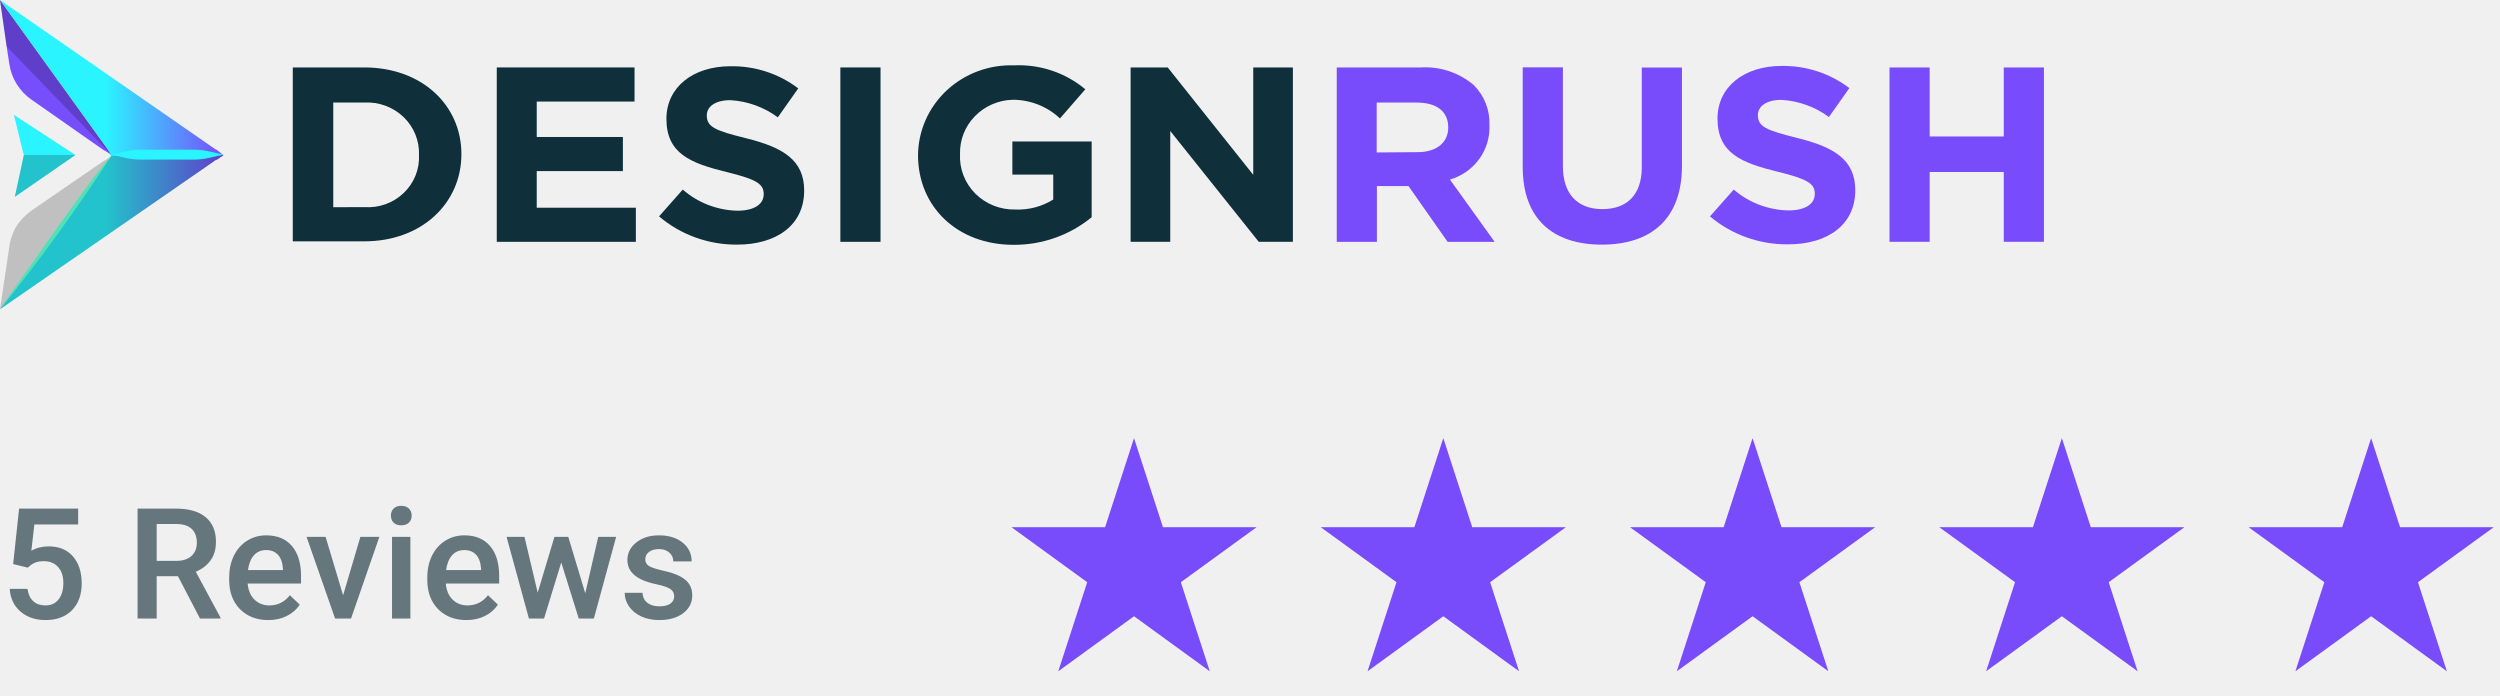
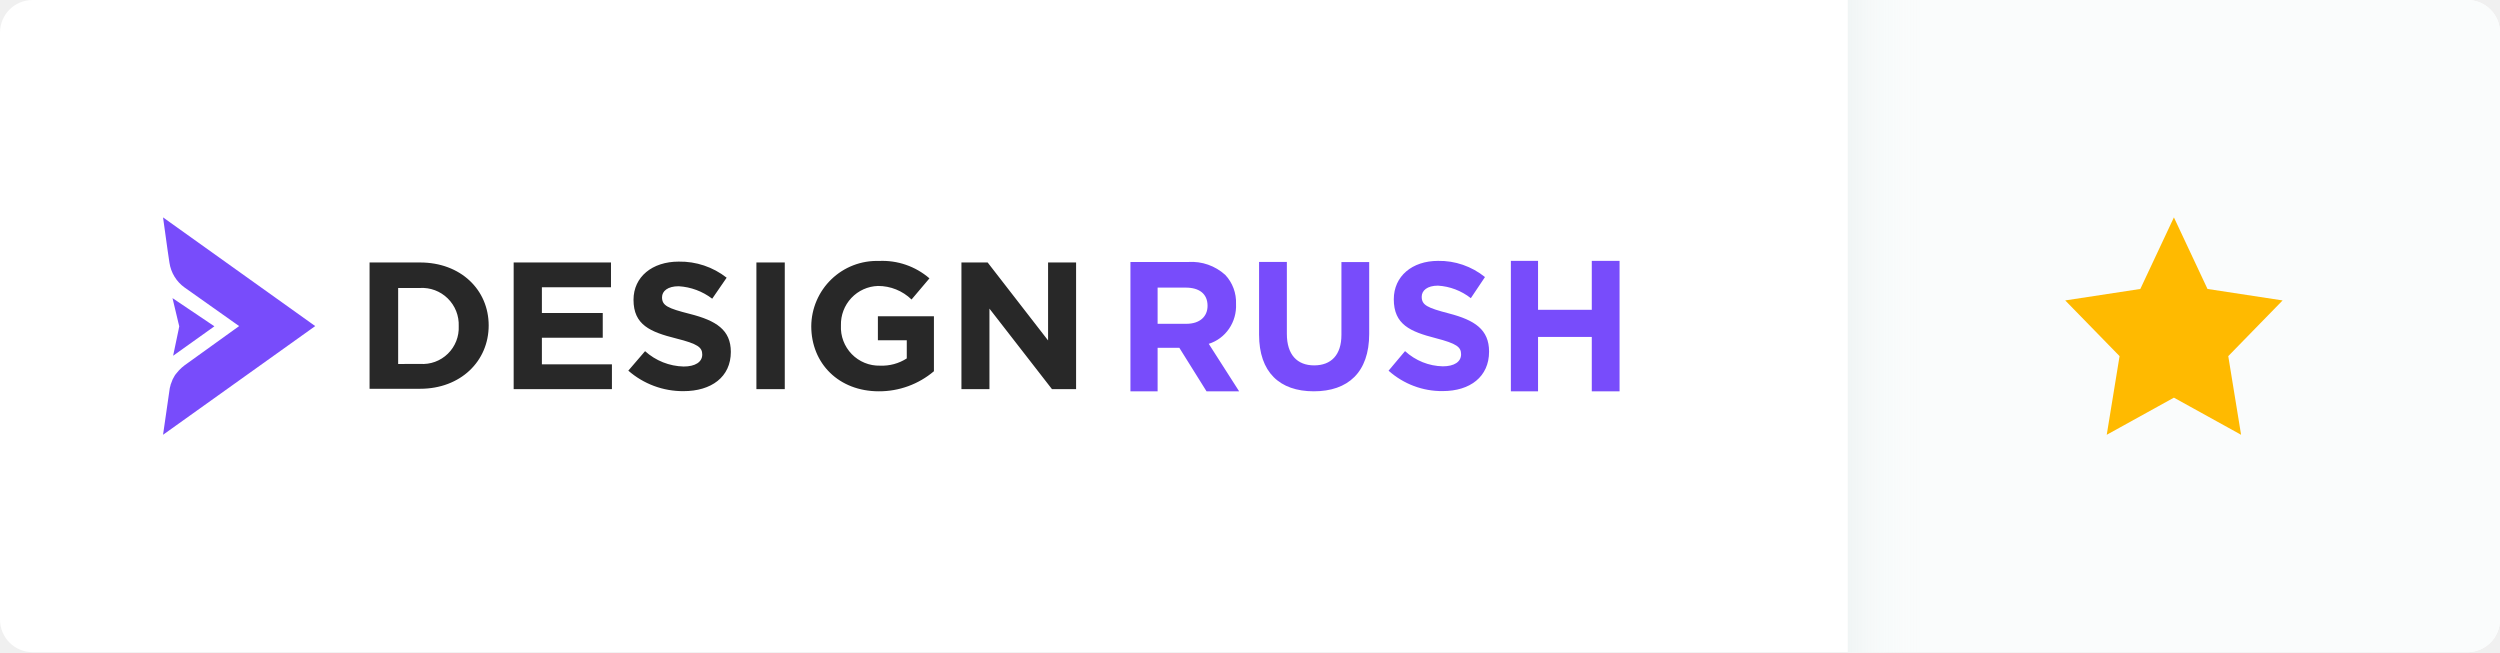
- <svg xmlns="http://www.w3.org/2000/svg" width="194" height="54" viewBox="0 0 194 54" fill="none">
-   <path d="M88 34L90.245 40.91H97.511L91.633 45.18L93.878 52.09L88 47.82L82.122 52.09L84.367 45.18L78.489 40.91H85.755L88 34Z" fill="#784CFB" />
-   <path d="M112 34L114.245 40.91H121.511L115.633 45.18L117.878 52.09L112 47.82L106.122 52.09L108.367 45.18L102.489 40.91H109.755L112 34Z" fill="#784CFB" />
-   <path d="M136 34L138.245 40.91H145.511L139.633 45.18L141.878 52.09L136 47.82L130.122 52.09L132.367 45.18L126.489 40.91H133.755L136 34Z" fill="#784CFB" />
-   <path d="M160 34L162.245 40.91H169.511L163.633 45.18L165.878 52.09L160 47.82L154.122 52.09L156.367 45.18L150.489 40.91H157.755L160 34Z" fill="#784CFB" />
-   <path d="M184 34L186.245 40.91H193.511L187.633 45.18L189.878 52.09L184 47.82L178.122 52.09L180.367 45.18L174.489 40.91H181.755L184 34Z" fill="#784CFB" />
-   <g clip-path="url(#clip0)">
-     <path d="M8.668 12.046L8.137 11.683H8.089L2.458 7.742C1.996 7.423 1.604 7.015 1.307 6.544C1.01 6.073 0.813 5.548 0.73 5.001L0.515 3.6L0 0L8.382 11.613L8.668 12.046Z" fill="#774EFB" />
-     <path d="M17.344 12.046L16.805 12.41H16.757L0 24L1.784 21.546L2.086 21.105L8.382 12.441L8.605 12.147C8.603 12.129 8.603 12.111 8.605 12.093L8.382 11.613L0 0L16.757 11.613H16.805L17.344 12.046Z" fill="url(#paint0_linear)" />
-     <path d="M5.852 12.023L5.289 12.418L5.242 12.449L1.15 15.275L1.76 12.449L1.768 12.418L1.848 12.023L1.76 11.683L1.752 11.652L1.078 8.911L5.282 11.652L5.329 11.683L5.852 12.023Z" fill="url(#paint1_linear)" />
-     <path opacity="0.2" d="M8.676 12.046L0 0L0.515 3.6L8.676 12.046Z" fill="black" />
-     <path opacity="0.2" d="M17.344 12.046L16.805 12.41H16.757L0 24L0.73 19.099C0.746 18.923 0.783 18.749 0.841 18.581C0.849 18.5 0.874 18.421 0.912 18.348C0.963 18.19 1.024 18.035 1.094 17.884C1.153 17.764 1.219 17.647 1.293 17.535C1.335 17.452 1.388 17.374 1.451 17.303C1.493 17.249 1.538 17.197 1.586 17.148C1.665 17.055 1.737 16.962 1.816 16.885C2.013 16.681 2.228 16.494 2.458 16.328L8.097 12.457H8.145L8.676 12.093L17.344 12.046Z" fill="black" />
-     <path d="M0 24C0 24 7.137 13.649 8.668 12.046C5.994 16.176 3.101 20.166 0 24H0Z" fill="#50E2B6" />
-     <path opacity="0.2" d="M5.852 12.023L5.289 12.418L5.242 12.449L1.15 15.275L1.76 12.449L1.768 12.418L1.847 12.023H5.852Z" fill="black" />
-     <path d="M17.344 12L16.281 12.24C15.863 12.337 15.434 12.387 15.005 12.387H10.968C10.524 12.387 10.082 12.335 9.651 12.232L8.668 12L9.651 11.768C10.082 11.665 10.524 11.613 10.968 11.613H15.005C15.434 11.614 15.863 11.663 16.281 11.76L17.344 12Z" fill="url(#paint2_linear)" />
-     <path d="M22.72 5.233H28.271C32.728 5.233 35.805 8.152 35.805 11.961C35.805 15.77 32.728 18.728 28.271 18.728H22.72V5.233ZM28.271 16.072C28.829 16.111 29.389 16.034 29.915 15.847C30.44 15.659 30.919 15.365 31.319 14.984C31.72 14.603 32.034 14.144 32.24 13.636C32.446 13.129 32.539 12.584 32.514 12.039C32.536 11.489 32.44 10.941 32.232 10.43C32.024 9.919 31.708 9.456 31.305 9.072C30.902 8.687 30.421 8.39 29.893 8.198C29.365 8.006 28.802 7.925 28.24 7.959H25.861V16.08L28.271 16.072Z" fill="#0F303B" />
-     <path d="M38.549 5.233H49.24V7.881H41.65V10.63H48.336V13.277H41.65V16.119H49.343V18.766H38.549V5.233Z" fill="#0F303B" />
-     <path d="M51.143 16.792L52.983 14.71C54.149 15.732 55.651 16.314 57.218 16.351C58.495 16.351 59.264 15.871 59.264 15.074C59.264 14.299 58.78 13.935 56.409 13.355C53.554 12.658 51.714 11.907 51.714 9.221C51.714 6.766 53.776 5.141 56.678 5.141C58.584 5.108 60.443 5.715 61.944 6.859L60.358 9.105C59.292 8.313 58.008 7.849 56.671 7.773C55.473 7.773 54.847 8.292 54.847 8.95C54.847 9.84 55.457 10.127 57.908 10.73C60.786 11.443 62.404 12.434 62.404 14.787C62.404 17.474 60.255 18.983 57.202 18.983C54.976 18.998 52.822 18.219 51.143 16.792Z" fill="#0F303B" />
-     <path d="M65.212 5.233H68.329V18.766H65.212V5.233Z" fill="#0F303B" />
-     <path d="M71.239 12.039C71.247 11.102 71.447 10.175 71.826 9.315C72.207 8.454 72.759 7.676 73.451 7.027C74.144 6.378 74.962 5.871 75.858 5.535C76.754 5.199 77.71 5.041 78.67 5.071C80.695 4.975 82.682 5.639 84.221 6.929L82.254 9.19C81.265 8.257 79.942 7.737 78.567 7.742C77.456 7.776 76.404 8.239 75.642 9.028C74.879 9.817 74.468 10.869 74.498 11.954C74.469 12.517 74.558 13.081 74.763 13.609C74.966 14.137 75.28 14.618 75.684 15.023C76.088 15.427 76.572 15.745 77.108 15.958C77.644 16.171 78.219 16.273 78.796 16.258C79.833 16.3 80.857 16.03 81.731 15.484V13.548H78.559V10.978H84.713V16.854C83.021 18.248 80.876 19.008 78.662 18.999C74.276 18.999 71.239 16.041 71.239 12.039Z" fill="#0F303B" />
-     <path d="M87.735 5.233H90.614L97.251 13.564V5.233H100.328V18.766H97.68L90.812 10.165V18.766H87.735V5.233Z" fill="#0F303B" />
-     <path d="M103.731 5.234H110.234C111.742 5.14 113.227 5.633 114.365 6.604C114.772 7.013 115.09 7.498 115.299 8.03C115.507 8.563 115.602 9.131 115.579 9.701C115.625 10.639 115.349 11.565 114.794 12.332C114.24 13.1 113.438 13.664 112.517 13.936L115.983 18.767H112.335L109.298 14.439H106.847V18.767H103.731V5.234ZM110.004 11.807C111.518 11.807 112.383 11.032 112.383 9.894C112.383 8.617 111.455 7.959 109.932 7.959H106.831V11.83L110.004 11.807Z" fill="url(#paint3_linear)" />
-     <path d="M118.163 12.968V5.226H121.28V12.883C121.28 15.089 122.438 16.227 124.341 16.227C126.245 16.227 127.402 15.128 127.402 12.983V5.241H130.519V12.875C130.519 16.97 128.14 18.983 124.302 18.983C120.463 18.983 118.163 16.947 118.163 12.968Z" fill="url(#paint4_linear)" />
-     <path d="M132.692 16.792L134.539 14.71C135.711 15.725 137.216 16.299 138.782 16.328C140.059 16.328 140.828 15.848 140.828 15.05C140.828 14.276 140.344 13.912 137.973 13.332C135.118 12.635 133.278 11.884 133.278 9.197C133.278 6.743 135.34 5.117 138.243 5.117C140.148 5.085 142.007 5.691 143.509 6.836L141.923 9.081C140.856 8.29 139.572 7.826 138.235 7.75C137.037 7.75 136.411 8.268 136.411 8.927C136.411 9.817 137.022 10.103 139.472 10.707C142.351 11.419 143.969 12.41 143.969 14.764C143.969 17.45 141.819 18.96 138.766 18.96C136.538 18.985 134.378 18.214 132.692 16.792Z" fill="url(#paint5_linear)" />
-     <path d="M146.626 5.233H149.742V10.591H155.492V5.233H158.609V18.766H155.492V13.347H149.742V18.766H146.626V5.233Z" fill="url(#paint6_linear)" />
-   </g>
-   <path d="M1.02 43.77L1.482 39.469H6.064V40.699H2.666L2.432 42.738C2.826 42.512 3.271 42.398 3.768 42.398C4.58 42.398 5.211 42.658 5.66 43.178C6.113 43.697 6.34 44.397 6.34 45.275C6.34 46.143 6.09 46.834 5.59 47.35C5.09 47.861 4.404 48.117 3.533 48.117C2.752 48.117 2.104 47.897 1.588 47.455C1.076 47.01 0.799 46.424 0.756 45.697H2.133C2.188 46.111 2.336 46.43 2.578 46.652C2.82 46.871 3.137 46.98 3.527 46.98C3.965 46.98 4.305 46.824 4.547 46.512C4.793 46.199 4.916 45.773 4.916 45.234C4.916 44.715 4.781 44.305 4.512 44.004C4.242 43.699 3.871 43.547 3.398 43.547C3.141 43.547 2.922 43.582 2.742 43.652C2.562 43.719 2.367 43.852 2.156 44.051L1.02 43.77ZM13.81 44.713H12.158V48H10.676V39.469H13.676C14.66 39.469 15.42 39.69 15.955 40.131C16.49 40.572 16.758 41.211 16.758 42.047C16.758 42.617 16.619 43.096 16.342 43.482C16.068 43.865 15.685 44.16 15.193 44.367L17.109 47.924V48H15.521L13.81 44.713ZM12.158 43.523H13.682C14.182 43.523 14.572 43.398 14.854 43.148C15.135 42.895 15.275 42.549 15.275 42.111C15.275 41.654 15.145 41.301 14.883 41.051C14.625 40.801 14.238 40.672 13.723 40.664H12.158V43.523ZM20.818 48.117C19.916 48.117 19.184 47.834 18.621 47.268C18.062 46.697 17.783 45.94 17.783 44.994V44.818C17.783 44.185 17.904 43.621 18.146 43.125C18.393 42.625 18.736 42.236 19.178 41.959C19.619 41.682 20.111 41.543 20.654 41.543C21.518 41.543 22.184 41.818 22.652 42.369C23.125 42.92 23.361 43.699 23.361 44.707V45.281H19.219C19.262 45.805 19.436 46.219 19.74 46.523C20.049 46.828 20.436 46.98 20.9 46.98C21.553 46.98 22.084 46.717 22.494 46.19L23.262 46.922C23.008 47.301 22.668 47.596 22.242 47.807C21.82 48.014 21.346 48.117 20.818 48.117ZM20.648 42.685C20.258 42.685 19.941 42.822 19.699 43.096C19.461 43.369 19.309 43.75 19.242 44.238H21.955V44.133C21.924 43.656 21.797 43.297 21.574 43.055C21.352 42.809 21.043 42.685 20.648 42.685ZM26.625 46.195L27.967 41.66H29.438L27.24 48H26.004L23.789 41.66H25.266L26.625 46.195ZM31.846 48H30.422V41.66H31.846V48ZM30.334 40.014C30.334 39.795 30.402 39.613 30.539 39.469C30.68 39.324 30.879 39.252 31.137 39.252C31.395 39.252 31.594 39.324 31.734 39.469C31.875 39.613 31.945 39.795 31.945 40.014C31.945 40.228 31.875 40.408 31.734 40.553C31.594 40.693 31.395 40.764 31.137 40.764C30.879 40.764 30.68 40.693 30.539 40.553C30.402 40.408 30.334 40.228 30.334 40.014ZM36.193 48.117C35.291 48.117 34.559 47.834 33.996 47.268C33.438 46.697 33.158 45.94 33.158 44.994V44.818C33.158 44.185 33.279 43.621 33.522 43.125C33.768 42.625 34.111 42.236 34.553 41.959C34.994 41.682 35.486 41.543 36.029 41.543C36.893 41.543 37.559 41.818 38.027 42.369C38.5 42.92 38.736 43.699 38.736 44.707V45.281H34.594C34.637 45.805 34.81 46.219 35.115 46.523C35.424 46.828 35.81 46.98 36.275 46.98C36.928 46.98 37.459 46.717 37.869 46.19L38.637 46.922C38.383 47.301 38.043 47.596 37.617 47.807C37.195 48.014 36.721 48.117 36.193 48.117ZM36.023 42.685C35.633 42.685 35.316 42.822 35.074 43.096C34.836 43.369 34.684 43.75 34.617 44.238H37.33V44.133C37.299 43.656 37.172 43.297 36.949 43.055C36.727 42.809 36.418 42.685 36.023 42.685ZM45.416 46.037L46.424 41.66H47.812L46.084 48H44.912L43.553 43.647L42.217 48H41.045L39.31 41.66H40.699L41.725 45.99L43.025 41.66H44.098L45.416 46.037ZM52.318 46.277C52.318 46.023 52.213 45.83 52.002 45.697C51.795 45.565 51.449 45.447 50.965 45.346C50.48 45.244 50.076 45.115 49.752 44.959C49.041 44.615 48.685 44.117 48.685 43.465C48.685 42.918 48.916 42.461 49.377 42.094C49.838 41.727 50.424 41.543 51.135 41.543C51.893 41.543 52.504 41.73 52.969 42.105C53.438 42.48 53.672 42.967 53.672 43.565H52.248C52.248 43.291 52.147 43.065 51.943 42.885C51.74 42.701 51.471 42.609 51.135 42.609C50.822 42.609 50.566 42.682 50.367 42.826C50.172 42.971 50.074 43.164 50.074 43.406C50.074 43.625 50.166 43.795 50.35 43.916C50.533 44.037 50.904 44.16 51.463 44.285C52.022 44.406 52.459 44.553 52.775 44.725C53.096 44.893 53.332 45.096 53.484 45.334C53.641 45.572 53.719 45.861 53.719 46.201C53.719 46.772 53.482 47.234 53.01 47.59C52.537 47.941 51.918 48.117 51.152 48.117C50.633 48.117 50.17 48.023 49.764 47.836C49.357 47.648 49.041 47.391 48.815 47.062C48.588 46.734 48.475 46.381 48.475 46.002H49.857C49.877 46.338 50.004 46.598 50.238 46.781C50.473 46.961 50.783 47.051 51.17 47.051C51.545 47.051 51.83 46.98 52.025 46.84C52.221 46.695 52.318 46.508 52.318 46.277Z" fill="#65767C" />
+ <svg xmlns="http://www.w3.org/2000/svg" width="230" height="60" viewBox="0 0 230 60" fill="none">
+   <rect width="230" height="60" rx="3" fill="white" />
+   <path d="M170 0H227C228.657 0 230 1.343 230 3V57C230 58.657 228.657 60 227 60H170V0Z" fill="#FAFCFC" />
+   <rect opacity="0.5" x="170" width="7" height="60" fill="url(#paint0_linear)" />
+   <path d="M200 20L203.09 26.584L210 27.639L205 32.764L206.18 40L200 36.584L193.82 40L195 32.764L190 27.639L196.91 26.584L200 20Z" fill="#FFBA00" />
+   <path fill-rule="evenodd" clip-rule="evenodd" d="M22 30L16.985 33.606C16.798 33.745 16.625 33.901 16.466 34.071C16.42 34.118 16.377 34.171 16.332 34.227C16.315 34.248 16.298 34.269 16.28 34.29C16.241 34.331 16.205 34.374 16.172 34.419C16.121 34.478 16.078 34.543 16.043 34.613C15.984 34.706 15.931 34.803 15.883 34.903C15.826 35.029 15.777 35.158 15.736 35.29C15.705 35.351 15.686 35.416 15.679 35.484C15.632 35.624 15.602 35.769 15.589 35.916L15 40L29 30L15 20L15.416 23L15.589 24.168C15.656 24.624 15.815 25.061 16.055 25.454C16.295 25.846 16.611 26.186 16.985 26.452L22 30ZM19.724 30.019L19.269 30.348L19.231 30.374L15.928 32.729L16.421 30.374L16.427 30.348L16.491 30.019L16.421 29.735L16.414 29.71L15.87 27.426L19.263 29.71L19.301 29.735L19.724 30.019Z" fill="#784CFB" />
+   <path fill-rule="evenodd" clip-rule="evenodd" d="M74.636 30.007C74.642 29.2 74.81 28.403 75.128 27.662C75.446 26.921 75.909 26.251 76.489 25.692C77.069 25.133 77.754 24.696 78.505 24.407C79.255 24.118 80.056 23.982 80.859 24.008C82.556 23.925 84.22 24.497 85.509 25.608L83.862 27.554C83.033 26.751 81.925 26.304 80.773 26.308C79.843 26.337 78.962 26.735 78.324 27.415C77.685 28.095 77.341 29 77.366 29.934C77.341 30.419 77.416 30.905 77.587 31.359C77.758 31.814 78.021 32.228 78.359 32.577C78.697 32.925 79.103 33.199 79.552 33.382C80 33.565 80.482 33.653 80.966 33.64C81.834 33.676 82.692 33.444 83.423 32.974V31.307H80.766V29.094H85.921V34.154C84.504 35.354 82.707 36.008 80.853 36C77.18 36 74.636 33.453 74.636 30.007ZM57.805 34.1L59.346 32.307C60.323 33.187 61.581 33.688 62.893 33.72C63.962 33.72 64.607 33.307 64.607 32.62C64.607 31.954 64.201 31.64 62.215 31.14C59.824 30.54 58.283 29.894 58.283 27.581C58.283 25.468 60.01 24.068 62.441 24.068C64.037 24.04 65.594 24.562 66.852 25.548L65.523 27.481C64.63 26.799 63.555 26.4 62.435 26.334C61.432 26.334 60.907 26.781 60.907 27.347C60.907 28.114 61.419 28.361 63.471 28.881C65.882 29.494 67.237 30.347 67.237 32.374C67.237 34.687 65.437 35.986 62.88 35.986C61.016 35.999 59.211 35.328 57.805 34.1ZM38.65 24.148H34V35.767H38.65C42.382 35.767 44.959 33.22 44.959 29.941C44.959 26.661 42.382 24.148 38.65 24.148ZM40.026 33.286C39.586 33.447 39.117 33.514 38.65 33.48L36.63 33.487V26.494H38.623C39.094 26.465 39.566 26.535 40.008 26.7C40.45 26.865 40.853 27.122 41.19 27.453C41.528 27.784 41.792 28.182 41.967 28.622C42.141 29.062 42.221 29.534 42.203 30.007C42.224 30.477 42.145 30.946 41.973 31.383C41.8 31.82 41.538 32.215 41.202 32.543C40.867 32.871 40.466 33.124 40.026 33.286ZM56.211 24.148H47.257V35.8H56.297V33.52H49.854V31.074H55.453V28.794H49.854V26.427H56.211V24.148ZM72.199 24.148H69.589V35.8H72.199V24.148ZM90.864 24.148H88.452V35.8H91.029V28.394L96.781 35.8H99V24.148H96.423V31.32L90.864 24.148Z" fill="#282828" />
+   <path fill-rule="evenodd" clip-rule="evenodd" d="M127.748 34.104L129.263 32.302C130.224 33.18 131.457 33.677 132.742 33.702C133.789 33.702 134.42 33.287 134.42 32.597C134.42 31.927 134.023 31.612 132.079 31.109C129.737 30.506 128.229 29.857 128.229 27.532C128.229 25.408 129.92 24.001 132.3 24.001C133.862 23.973 135.386 24.498 136.618 25.488L135.317 27.431C134.443 26.746 133.39 26.345 132.293 26.279C131.311 26.279 130.797 26.728 130.797 27.297C130.797 28.068 131.298 28.316 133.308 28.838C135.668 29.454 136.995 30.312 136.995 32.349C136.995 34.673 135.232 35.98 132.729 35.98C130.902 36.001 129.13 35.334 127.748 34.104ZM109.332 24.102H104V36H106.5V32H108.5L111 36H114L111.205 31.632C111.96 31.397 112.618 30.909 113.072 30.244C113.527 29.581 113.753 28.779 113.715 27.967C113.735 27.474 113.657 26.983 113.486 26.522C113.315 26.061 113.054 25.641 112.72 25.287C111.787 24.447 110.569 24.021 109.332 24.102ZM111.095 28.135C111.095 29.12 110.386 29.79 109.144 29.79H106.5V26.46H109.085C110.334 26.46 111.095 27.029 111.095 28.135ZM115.835 24.095V30.794C115.835 34.238 117.721 36 120.868 36C124.016 36 125.966 34.258 125.966 30.714V24.108H123.411V30.808C123.411 32.664 122.461 33.615 120.901 33.615C119.34 33.615 118.391 32.63 118.391 30.721V24.095H115.835ZM141.5 24.001H139V36H141.5V31H146.444V36H149V24.001H146.444V28.5H141.5V24.001Z" fill="#784CFB" />
  <defs>
-     <linearGradient id="paint0_linear" x1="17.391" y1="12" x2="8.216" y2="12" gradientUnits="userSpaceOnUse">
-       <stop stop-color="#784CFB" />
-       <stop offset="1" stop-color="#2AF4FF" />
+     <linearGradient id="paint0_linear" x1="170" y1="30" x2="177" y2="30" gradientUnits="userSpaceOnUse">
+       <stop stop-color="#E8EFEF" />
+       <stop offset="1" stop-color="#FAFCFC" stop-opacity="0" />
    </linearGradient>
-     <linearGradient id="paint1_linear" x1="37.218" y1="108.315" x2="9.433" y2="108.315" gradientUnits="userSpaceOnUse">
-       <stop stop-color="#784CFB" />
-       <stop offset="1" stop-color="#2AF4FF" />
-     </linearGradient>
-     <linearGradient id="paint2_linear" x1="181.405" y1="23.613" x2="119.546" y2="23.613" gradientUnits="userSpaceOnUse">
-       <stop stop-color="#784CFB" />
-       <stop offset="1" stop-color="#2AF4FF" />
-     </linearGradient>
-     <linearGradient id="paint3_linear" x1="1684.31" y1="215.157" x2="2562.44" y2="215.157" gradientUnits="userSpaceOnUse">
-       <stop stop-color="#784CFB" />
-       <stop offset="1" stop-color="#2AF4FF" />
-     </linearGradient>
-     <linearGradient id="paint4_linear" x1="1712.04" y1="220.392" x2="2597.57" y2="220.392" gradientUnits="userSpaceOnUse">
-       <stop stop-color="#784CFB" />
-       <stop offset="1" stop-color="#2AF4FF" />
-     </linearGradient>
-     <linearGradient id="paint5_linear" x1="1587.43" y1="219.705" x2="2395.66" y2="219.705" gradientUnits="userSpaceOnUse">
-       <stop stop-color="#784CFB" />
-       <stop offset="1" stop-color="#2AF4FF" />
-     </linearGradient>
-     <linearGradient id="paint6_linear" x1="1692.42" y1="214.993" x2="2551.23" y2="214.993" gradientUnits="userSpaceOnUse">
-       <stop stop-color="#784CFB" />
-       <stop offset="1" stop-color="#2AF4FF" />
-     </linearGradient>
-     <clipPath id="clip0">
-       <rect width="158.609" height="24" fill="white" />
-     </clipPath>
  </defs>
</svg>
